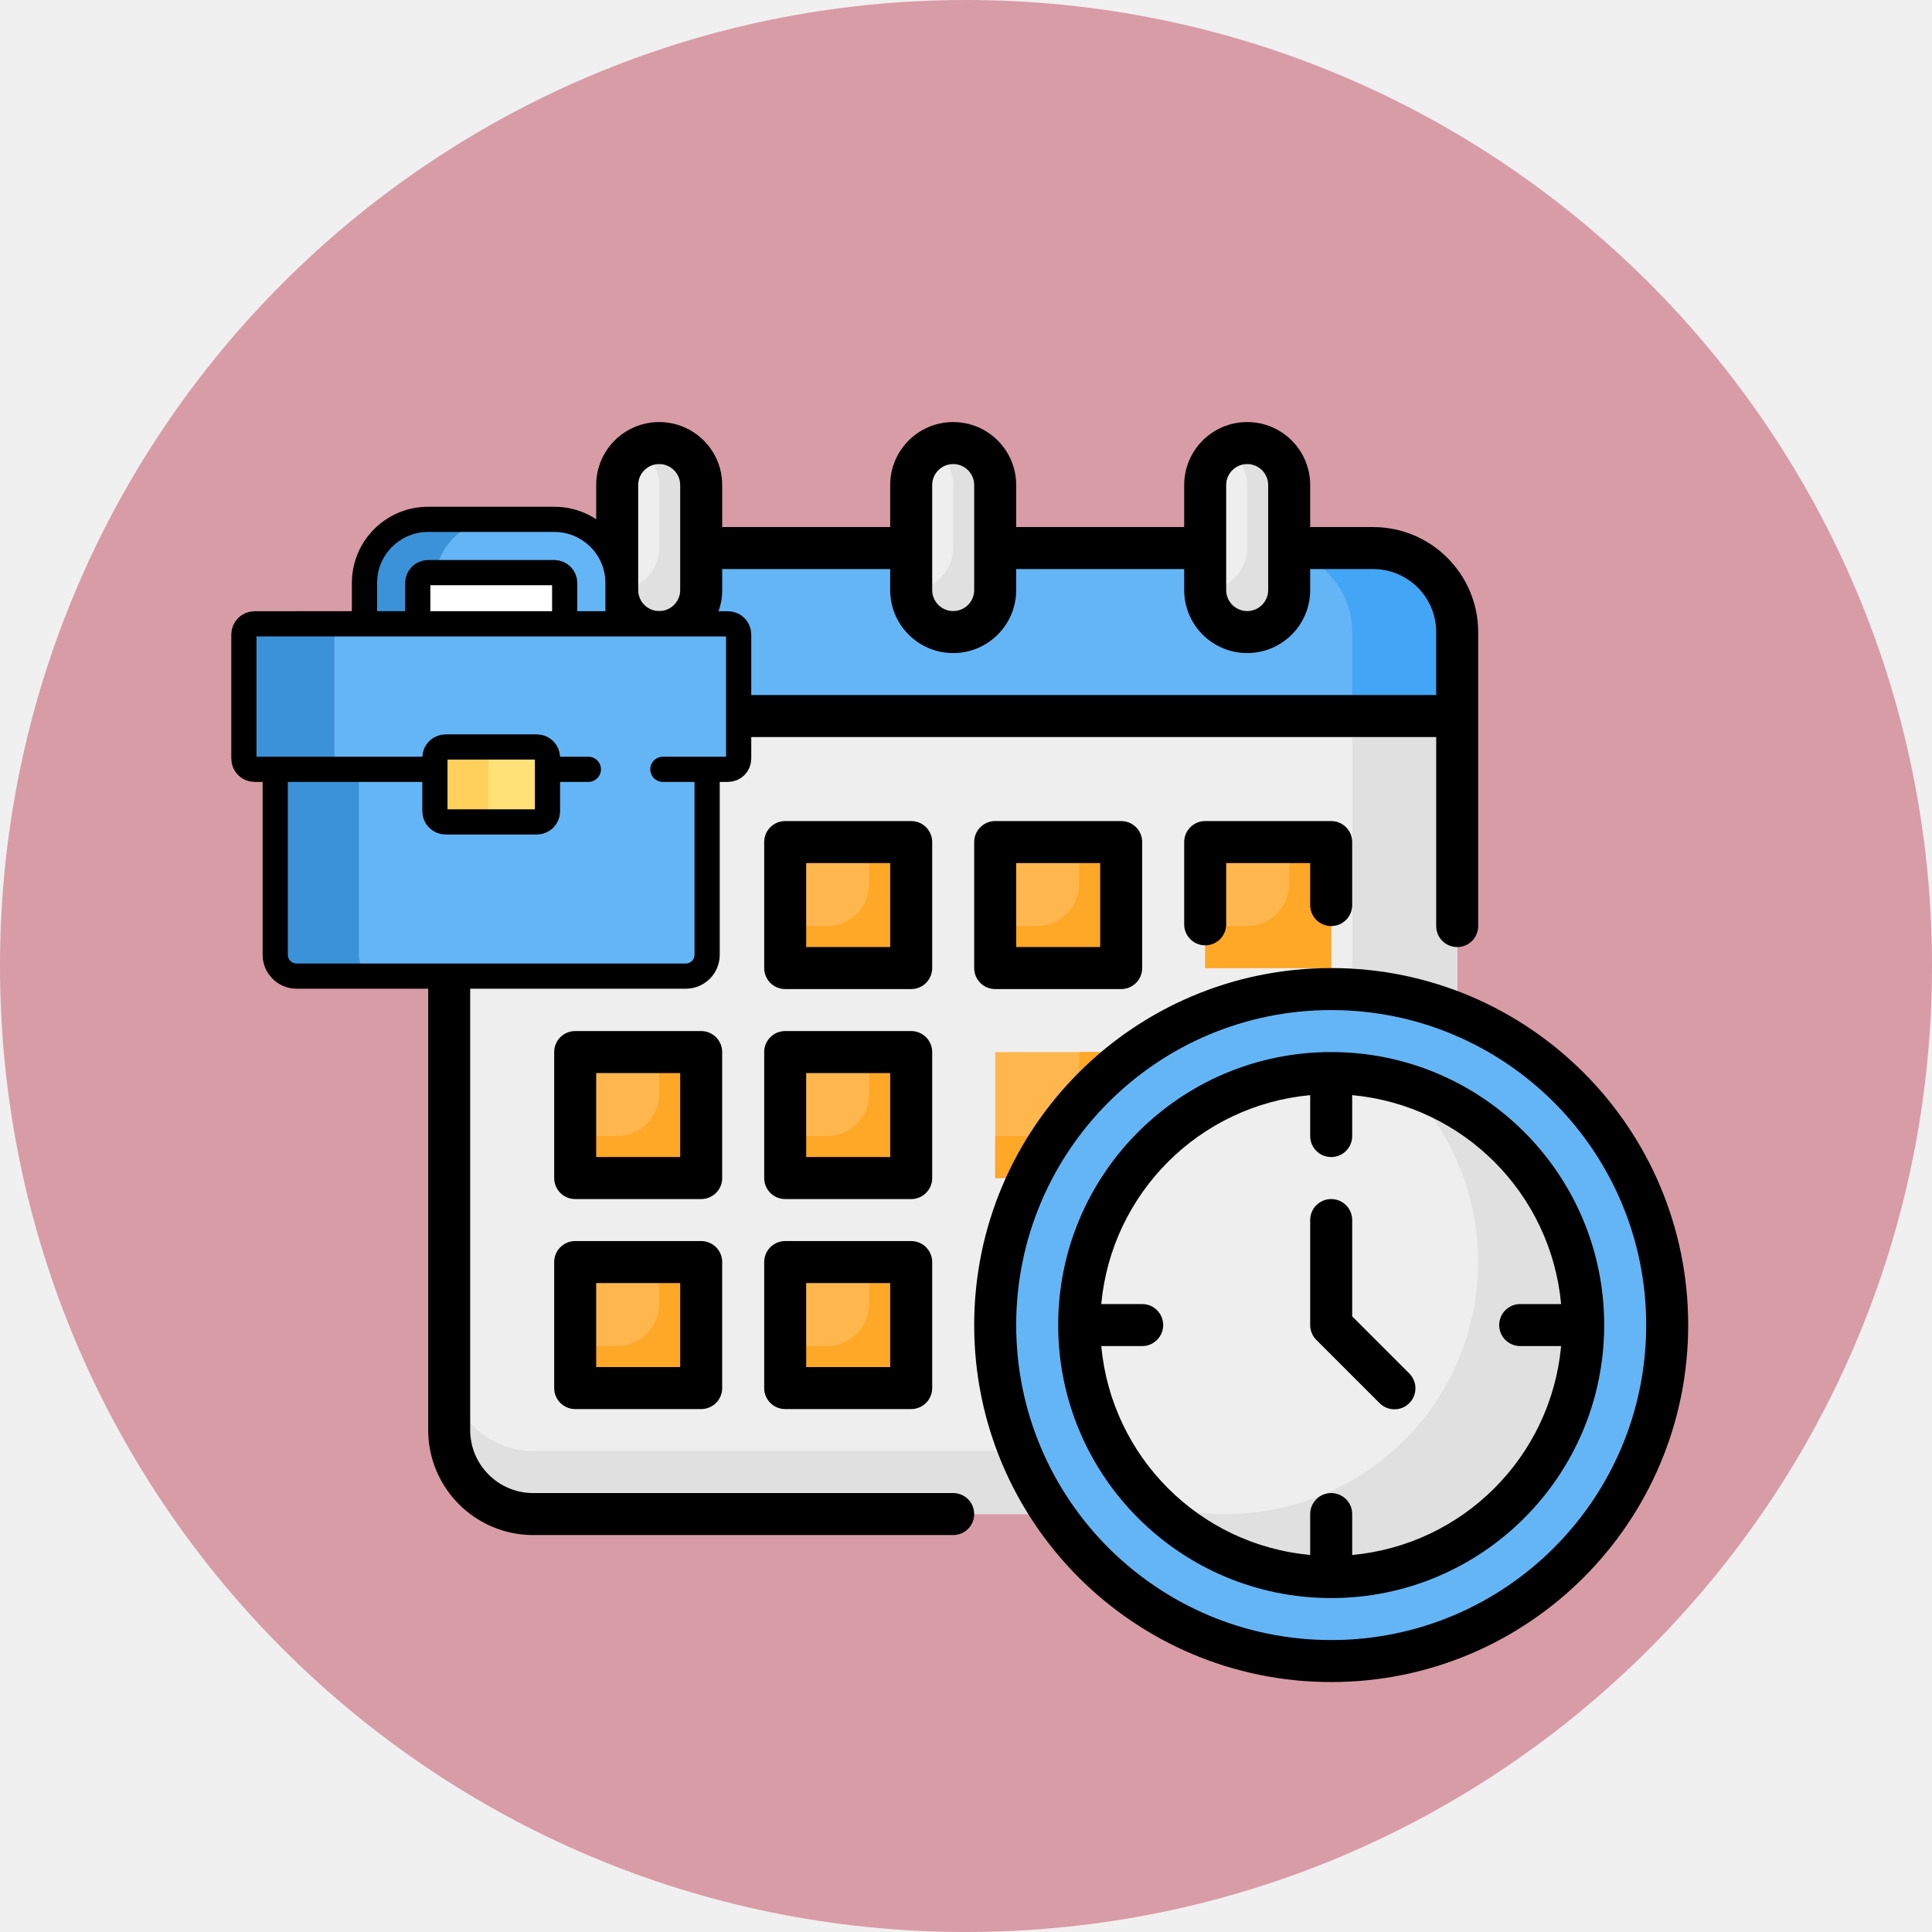
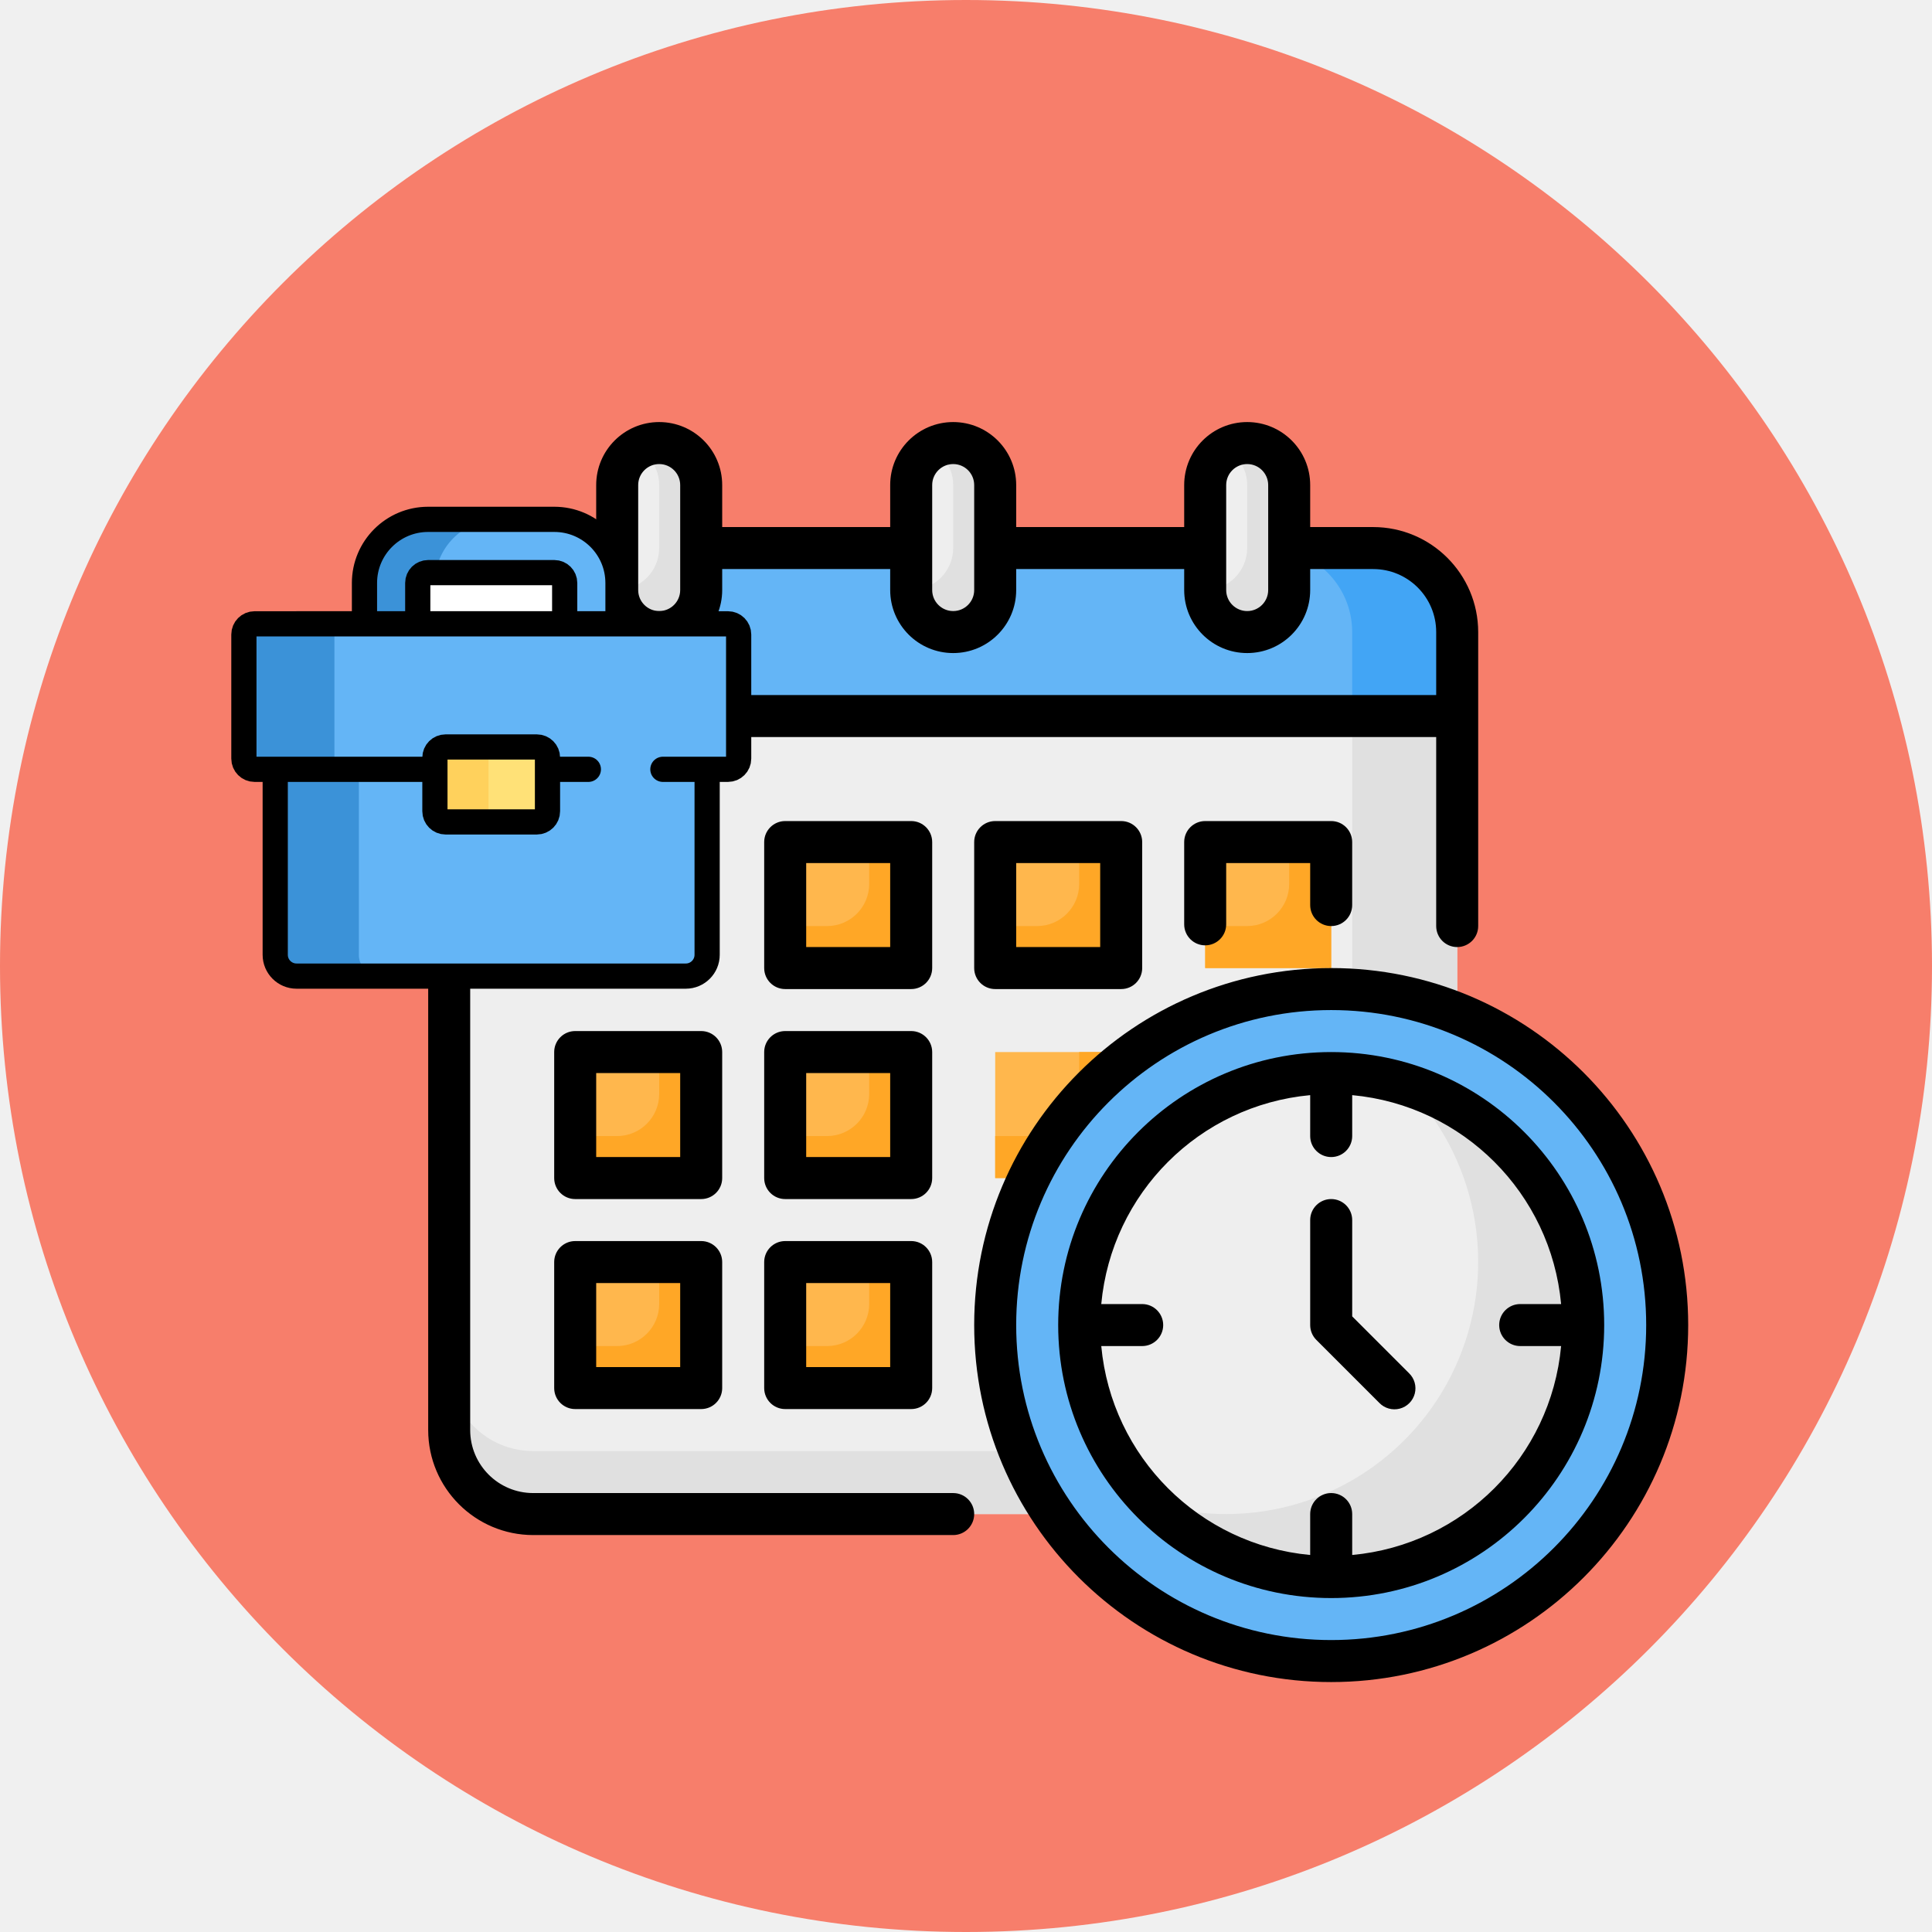
<svg xmlns="http://www.w3.org/2000/svg" width="92" height="92" viewBox="0 0 92 92">
  <g id="Grupo_1068772" data-name="Grupo 1068772" transform="translate(-796 -4470)">
-     <circle id="Elipse_9127" data-name="Elipse 9127" cx="46" cy="46" r="46" transform="translate(796 4470)" fill="#d89ca7" />
+     <circle id="Elipse_9127" data-name="Elipse 9127" cx="46" cy="46" r="46" transform="translate(796 4470)" fill="#f77e6b" />
    <g id="Grupo_1068771" data-name="Grupo 1068771" transform="translate(431.709 -9)">
      <g id="_04-Schedule" data-name="04-Schedule" transform="translate(382.681 4497.098)">
        <rect id="Rectángulo_374190" data-name="Rectángulo 374190" width="48" height="46" rx="4" transform="translate(3 8)" fill="#eee" />
        <path id="Trazado_815085" data-name="Trazado 815085" d="M51,12V50a4,4,0,0,1-4,4H7a4,4,0,0,1-4-4V47a4,4,0,0,0,4,4H42a4,4,0,0,0,4-4V12a4,4,0,0,0-4-4h5a4,4,0,0,1,4,4Z" fill="#e0e0e0" />
        <path id="Trazado_815086" data-name="Trazado 815086" d="M51,12v4H3V12A4,4,0,0,1,7,8H47a4,4,0,0,1,4,4Z" fill="#64b5f6" />
        <path id="Trazado_815087" data-name="Trazado 815087" d="M51,12v4H46V12a4,4,0,0,0-4-4h5a4,4,0,0,1,4,4Z" fill="#42a5f5" />
        <rect id="Rectángulo_374191" data-name="Rectángulo 374191" width="4" height="9" rx="2" transform="translate(11 3)" fill="#eee" />
        <path id="Trazado_815088" data-name="Trazado 815088" d="M15,5v5a2,2,0,0,1-4,0,2.006,2.006,0,0,0,2-2V5a1.955,1.955,0,0,0-.59-1.41A1.811,1.811,0,0,0,12,3.27,1.994,1.994,0,0,1,13,3a2.015,2.015,0,0,1,2,2Z" fill="#e0e0e0" />
        <rect id="Rectángulo_374192" data-name="Rectángulo 374192" width="4" height="9" rx="2" transform="translate(25 3)" fill="#eee" />
        <rect id="Rectángulo_374193" data-name="Rectángulo 374193" width="4" height="9" rx="2" transform="translate(39 3)" fill="#eee" />
        <path id="Trazado_815089" data-name="Trazado 815089" d="M19,22h6v6H19Z" fill="#ffb74d" />
        <path id="Trazado_815090" data-name="Trazado 815090" d="M29,22h6v6H29Z" fill="#ffb74d" />
        <path id="Trazado_815091" data-name="Trazado 815091" d="M29,32h6v6H29Z" fill="#ffb74d" />
        <path id="Trazado_815092" data-name="Trazado 815092" d="M39,22h6v6H39Z" fill="#ffb74d" />
        <path id="Trazado_815093" data-name="Trazado 815093" d="M9,32h6v6H9Z" fill="#ffb74d" />
        <path id="Trazado_815094" data-name="Trazado 815094" d="M15,32v6H9V36h2a2.006,2.006,0,0,0,2-2V32Z" fill="#ffa726" />
        <path id="Trazado_815095" data-name="Trazado 815095" d="M19,32h6v6H19Z" fill="#ffb74d" />
        <path id="Trazado_815096" data-name="Trazado 815096" d="M35,32v6H29V36h2a2.006,2.006,0,0,0,2-2V32Z" fill="#ffa726" />
        <path id="Trazado_815097" data-name="Trazado 815097" d="M9,42h6v6H9Z" fill="#ffb74d" />
        <path id="Trazado_815098" data-name="Trazado 815098" d="M19,42h6v6H19Z" fill="#ffb74d" />
        <circle id="Elipse_9128" data-name="Elipse 9128" cx="16" cy="16" r="16" transform="translate(29 29)" fill="#64b5f6" />
        <circle id="Elipse_9129" data-name="Elipse 9129" cx="12" cy="12" r="12" transform="translate(33 33)" fill="#eee" />
        <path id="Trazado_815099" data-name="Trazado 815099" d="M57,45a12.007,12.007,0,0,1-20.5,8.48A11.854,11.854,0,0,0,40,54a12.007,12.007,0,0,0,8.5-20.48A12.005,12.005,0,0,1,57,45Z" fill="#e0e0e0" />
        <g id="Grupo_1068769" data-name="Grupo 1068769">
          <path id="Trazado_815100" data-name="Trazado 815100" d="M25,32v6H19V36h2a2.006,2.006,0,0,0,2-2V32Z" fill="#ffa726" />
          <path id="Trazado_815101" data-name="Trazado 815101" d="M25,22v6H19V26h2a2.006,2.006,0,0,0,2-2V22Z" fill="#ffa726" />
          <path id="Trazado_815102" data-name="Trazado 815102" d="M35,22v6H29V26h2a2.006,2.006,0,0,0,2-2V22Z" fill="#ffa726" />
          <path id="Trazado_815103" data-name="Trazado 815103" d="M45,22v6H39V26h2a2.006,2.006,0,0,0,2-2V22Z" fill="#ffa726" />
          <path id="Trazado_815104" data-name="Trazado 815104" d="M15,42v6H9V46h2a2.006,2.006,0,0,0,2-2V42Z" fill="#ffa726" />
          <path id="Trazado_815105" data-name="Trazado 815105" d="M25,42v6H19V46h2a2.006,2.006,0,0,0,2-2V42Z" fill="#ffa726" />
        </g>
        <path id="Trazado_815106" data-name="Trazado 815106" d="M29,5v5a2,2,0,0,1-4,0,2.006,2.006,0,0,0,2-2V5a1.955,1.955,0,0,0-.59-1.41A1.811,1.811,0,0,0,26,3.27,1.994,1.994,0,0,1,27,3a2.015,2.015,0,0,1,2,2Z" fill="#e0e0e0" />
        <path id="Trazado_815107" data-name="Trazado 815107" d="M43,5v5a2,2,0,0,1-4,0,2.006,2.006,0,0,0,2-2V5a1.955,1.955,0,0,0-.59-1.41A1.811,1.811,0,0,0,40,3.27,1.994,1.994,0,0,1,41,3a2.015,2.015,0,0,1,2,2Z" fill="#e0e0e0" />
        <path id="Trazado_815108" data-name="Trazado 815108" d="M26,22a1,1,0,0,0-1-1H19a1,1,0,0,0-1,1v6a1,1,0,0,0,1,1h6a1,1,0,0,0,1-1Zm-2,5H20V23h4Zm5-6a1,1,0,0,0-1,1v6a1,1,0,0,0,1,1h6a1,1,0,0,0,1-1V22a1,1,0,0,0-1-1Zm5,6H30V23h4ZM16,32a1,1,0,0,0-1-1H9a1,1,0,0,0-1,1v6a1,1,0,0,0,1,1h6a1,1,0,0,0,1-1Zm-2,5H10V33h4Zm12-5a1,1,0,0,0-1-1H19a1,1,0,0,0-1,1v6a1,1,0,0,0,1,1h6a1,1,0,0,0,1-1Zm-2,5H20V33h4Zm-9,4H9a1,1,0,0,0-1,1v6a1,1,0,0,0,1,1h6a1,1,0,0,0,1-1V42a1,1,0,0,0-1-1Zm-1,6H10V43h4Zm11-6H19a1,1,0,0,0-1,1v6a1,1,0,0,0,1,1h6a1,1,0,0,0,1-1V42a1,1,0,0,0-1-1Zm-1,6H20V43h4ZM45,28A17,17,0,1,0,62,45,17,17,0,0,0,45,28Zm0,32A15,15,0,1,1,60,45,15,15,0,0,1,45,60ZM27,53H7a3,3,0,0,1-3-3V17H50v9a1,1,0,0,0,2,0V12a5.006,5.006,0,0,0-5-5H44V5a3,3,0,0,0-6,0V7H30V5a3,3,0,0,0-6,0V7H16V5a3,3,0,0,0-6,0V7H7a5.006,5.006,0,0,0-5,5V50a5.006,5.006,0,0,0,5,5H27a1,1,0,0,0,0-2ZM40,5a1,1,0,0,1,2,0v5a1,1,0,0,1-2,0ZM26,5a1,1,0,0,1,2,0v5a1,1,0,0,1-2,0ZM12,5a1,1,0,0,1,2,0v5a1,1,0,0,1-2,0ZM7,9h3v1a3,3,0,0,0,6,0V9h8v1a3,3,0,0,0,6,0V9h8v1a3,3,0,0,0,6,0V9h3a3,3,0,0,1,3,3v3H4V12A3,3,0,0,1,7,9ZM44,25V23H40v2.918a1,1,0,0,1-2,0V22a1,1,0,0,1,1-1h6a1,1,0,0,1,1,1v3a1,1,0,0,1-2,0Zm1,7A13,13,0,1,0,58,45,13,13,0,0,0,45,32Zm1,23.949V54a1,1,0,0,0-2,0v1.949A11.011,11.011,0,0,1,34.051,46H36a1,1,0,0,0,0-2H34.051A11.011,11.011,0,0,1,44,34.051V36a1,1,0,1,0,2,0V34.051A11.011,11.011,0,0,1,55.949,44H54a1,1,0,0,0,0,2h1.949A11.011,11.011,0,0,1,46,55.949Zm2.707-8.656a1,1,0,1,1-1.414,1.414l-3-3A1,1,0,0,1,44,45V40a1,1,0,0,1,2,0v4.586Z" />
      </g>
      <g id="Grupo_1068770" data-name="Grupo 1068770" transform="translate(-147.165 13.668)">
        <g id="g392" transform="translate(524.102 4495.952)">
          <path id="path394" d="M0,0,.245.424" fill="none" stroke="#000" stroke-linecap="round" stroke-linejoin="round" stroke-miterlimit="10" stroke-width="1.2" />
        </g>
        <g id="g412" transform="translate(531.348 4492.601)">
          <path id="path414" d="M-84.906-38.161a.493.493,0,0,1-.493.493H-91.41a.493.493,0,0,1-.493-.493v-2.652a.493.493,0,0,1,.493-.493H-85.4a.493.493,0,0,1,.493.493Z" transform="translate(91.902 41.305)" fill="#fff" />
        </g>
        <g id="g432" transform="translate(528.81 4490.063)">
          <path id="path434" d="M-30.8-60.375V-62.32a.493.493,0,0,1,.493-.493h6.011a.493.493,0,0,1,.493.493v1.945h2.538V-62.32a3.031,3.031,0,0,0-3.031-3.03H-30.3a3.031,3.031,0,0,0-3.03,3.03v1.945Z" transform="translate(33.333 65.351)" fill="#64b5f6" />
        </g>
        <g id="g436" transform="translate(528.81 4490.063)">
          <path id="path438" d="M-30.8-60.375V-62.32a.493.493,0,0,1,.493-.493h.368a3.031,3.031,0,0,1,2.99-2.538H-30.3a3.031,3.031,0,0,0-3.03,3.03v1.945Z" transform="translate(33.333 65.351)" fill="#3b92d8" />
        </g>
        <g id="g440" transform="translate(528.81 4490.063)">
          <path id="path442" d="M-115.7-68.956a.493.493,0,0,1-.493.493h-6.011a.493.493,0,0,1-.493-.493v-2.652a.493.493,0,0,1,.493-.493h6.011a.493.493,0,0,1,.493.493Zm-.493-5.682h-6.011a3.03,3.03,0,0,0-3.03,3.03v2.652a3.03,3.03,0,0,0,3.03,3.03h6.011a3.03,3.03,0,0,0,3.031-3.03v-2.652A3.031,3.031,0,0,0-116.194-74.638Z" transform="translate(125.236 74.638)" fill="none" stroke="#000" stroke-linecap="round" stroke-linejoin="round" stroke-miterlimit="10" stroke-width="1.2" />
        </g>
        <g id="g444" transform="translate(524.562 4495.039)">
          <path id="path446" d="M-237.271-203.565h-18.537a1.015,1.015,0,0,1-1.015-1.015v-14.744a1.015,1.015,0,0,1,1.015-1.015h18.537a1.015,1.015,0,0,1,1.015,1.015v14.744a1.015,1.015,0,0,1-1.015,1.015" transform="translate(256.823 220.339)" fill="#64b5f6" />
        </g>
        <g id="g448" transform="translate(524.563 4495.039)">
          <path id="path450" d="M-48.331-191.247v-14.744a1.015,1.015,0,0,1,1.015-1.015H-51.3a1.015,1.015,0,0,0-1.015,1.015v14.744a1.015,1.015,0,0,0,1.015,1.015h3.983a1.015,1.015,0,0,1-1.015-1.015" transform="translate(52.313 207.006)" fill="#3b92d8" />
        </g>
        <g id="g452" transform="translate(524.562 4495.039)">
          <path id="path454" d="M-237.271-203.565h-18.537a1.015,1.015,0,0,1-1.015-1.015v-14.744a1.015,1.015,0,0,1,1.015-1.015h18.537a1.015,1.015,0,0,1,1.015,1.015v14.744A1.015,1.015,0,0,1-237.271-203.565Z" transform="translate(256.823 220.339)" fill="none" stroke="#000" stroke-linecap="round" stroke-linejoin="round" stroke-miterlimit="10" stroke-width="1.2" />
        </g>
        <g id="g456" transform="translate(523.067 4495.039)">
          <path id="path458" d="M-279.735-84.065h-22.544a.507.507,0,0,1-.507-.508v-5.912a.508.508,0,0,1,.507-.508h22.544a.508.508,0,0,1,.508.508v5.912a.507.507,0,0,1-.508.508" transform="translate(302.786 90.992)" fill="#64b5f6" />
        </g>
        <g id="g460" transform="translate(523.067 4495.039)">
          <path id="path462" d="M-52.353-77.905v-5.912a.508.508,0,0,1,.508-.508h-4.314a.508.508,0,0,0-.508.508v5.912a.508.508,0,0,0,.508.508h4.314a.508.508,0,0,1-.508-.508" transform="translate(56.667 84.325)" fill="#3b92d8" />
        </g>
        <g id="g464" transform="translate(523.067 4495.039)">
          <path id="path466" d="M-242.164-84.065h3.1a.508.508,0,0,0,.508-.508v-5.912a.508.508,0,0,0-.508-.508h-22.544a.508.508,0,0,0-.508.508v5.912a.508.508,0,0,0,.508.508h15.895" transform="translate(262.119 90.992)" fill="none" stroke="#000" stroke-linecap="round" stroke-linejoin="round" stroke-miterlimit="10" stroke-width="1.2" />
        </g>
        <g id="g468" transform="translate(532.166 4500.902)">
          <path id="path470" d="M-58.886-43.306h-4.345a.508.508,0,0,1-.508-.508v-2.553a.508.508,0,0,1,.508-.508h4.345a.508.508,0,0,1,.508.508v2.553a.508.508,0,0,1-.508.508" transform="translate(63.739 46.875)" fill="#ffe177" />
        </g>
        <g id="g472" transform="translate(532.166 4500.902)">
          <path id="path474" d="M-30.972-37.147V-39.7a.508.508,0,0,1,.508-.508h-2.552a.508.508,0,0,0-.508.508v2.553a.508.508,0,0,0,.508.508h2.552a.508.508,0,0,1-.508-.508" transform="translate(33.524 40.208)" fill="#ffd15c" />
        </g>
        <g id="g476" transform="translate(532.166 4500.902)">
          <path id="path478" d="M-58.886-43.306h-4.345a.508.508,0,0,1-.508-.508v-2.553a.508.508,0,0,1,.508-.508h4.345a.508.508,0,0,1,.508.508v2.553A.508.508,0,0,1-58.886-43.306Z" transform="translate(63.739 46.875)" fill="none" stroke="#000" stroke-linecap="round" stroke-linejoin="round" stroke-miterlimit="10" stroke-width="1.2" />
        </g>
      </g>
    </g>
  </g>
</svg>
